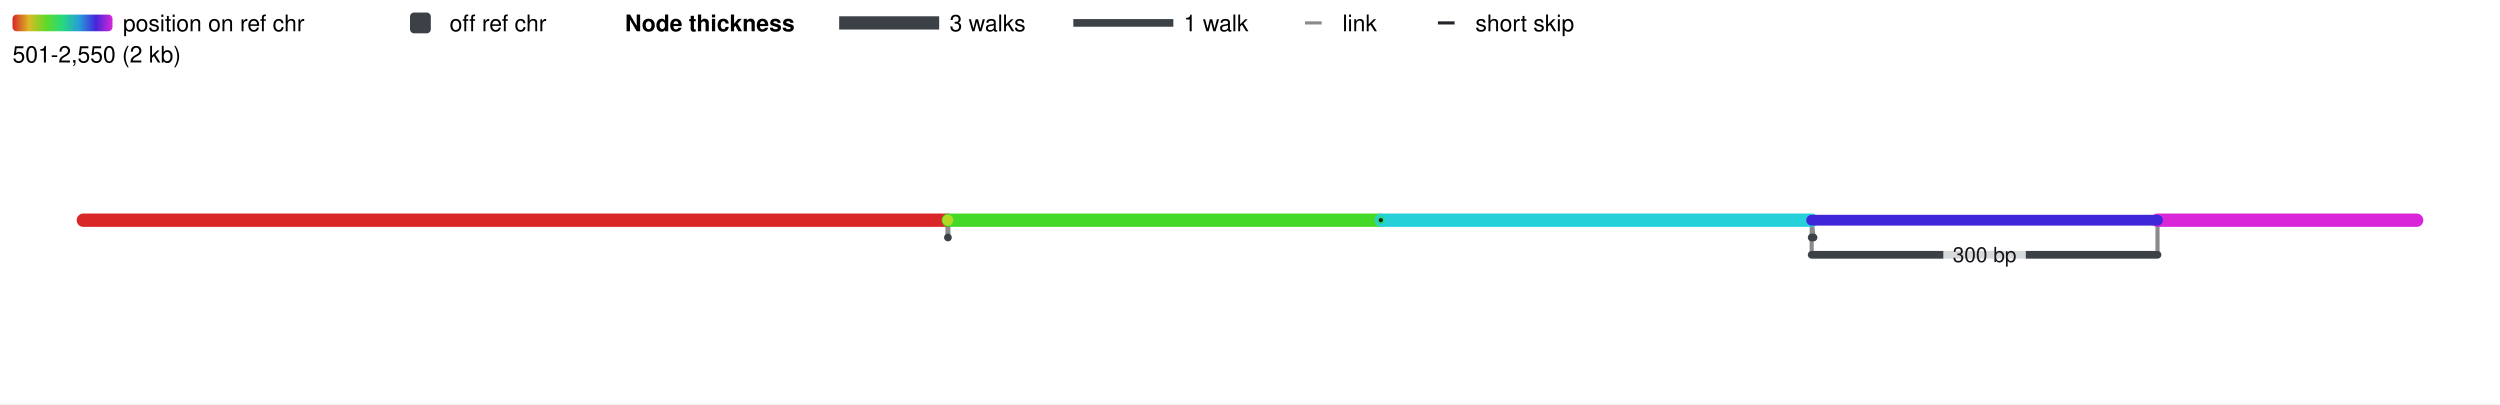
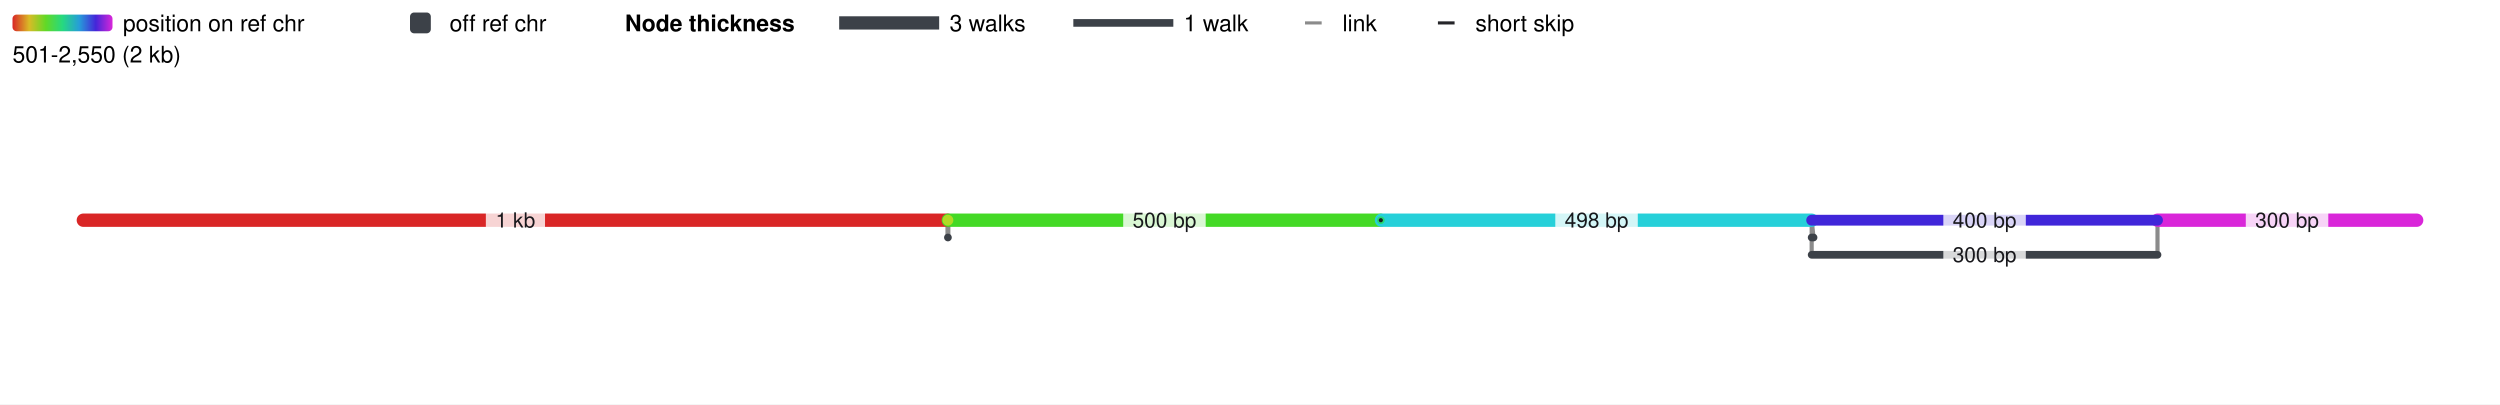
<svg xmlns="http://www.w3.org/2000/svg" width="1200" height="194" viewBox="0 0 1200 194">
  <rect width="1200" height="194" fill="#fff" />
  <g transform="translate(6 2)" font-family="Helvetica, Arial, sans-serif" font-size="11">
    <linearGradient id="key-ramp-0">
      <stop offset="0" stop-color="#d92626" />
      <stop offset="0.167" stop-color="#d9bb26" />
      <stop offset="0.333" stop-color="#62d926" />
      <stop offset="0.5" stop-color="#26d980" />
      <stop offset="0.667" stop-color="#269dd9" />
      <stop offset="0.833" stop-color="#4426d9" />
      <stop offset="1" stop-color="#d926d9" />
    </linearGradient>
    <rect y="5" width="48" height="8" rx="2" fill="url(#key-ramp-0)" />
    <text x="53" y="13">position on ref chr</text>
    <text y="28">501-2,550 (2 kb)</text>
  </g>
  <g transform="translate(192.8 2)" font-family="Helvetica, Arial, sans-serif" font-size="11">
    <rect x="4" y="4" width="10" height="10" rx="2" fill="#3c4148" />
    <text x="23" y="13">off ref chr</text>
  </g>
  <g transform="translate(300 2)" font-family="Helvetica, Arial, sans-serif" font-size="11">
    <text y="13" font-weight="bold">Node thickness</text>
  </g>
  <g transform="translate(402.8 2)" font-family="Helvetica, Arial, sans-serif" font-size="11">
    <rect y="5.816" width="48" height="6.367" fill="#3c4148" />
    <text x="53" y="13">3 walks</text>
  </g>
  <g transform="translate(515.2 2)" font-family="Helvetica, Arial, sans-serif" font-size="11">
    <rect y="7.162" width="48" height="3.676" fill="#3c4148" />
    <text x="53" y="13">1 walk</text>
  </g>
  <g transform="translate(621.4 2)" font-family="Helvetica, Arial, sans-serif" font-size="11">
    <line y1="9" y2="9" x1="5" x2="13" stroke="#777777" stroke-opacity="0.851" stroke-width="1.5" />
    <text x="23" y="13">link</text>
  </g>
  <g transform="translate(685.2 2)" font-family="Helvetica, Arial, sans-serif" font-size="11">
    <line y1="9" y2="9" x1="5" x2="13" stroke="#18181c" stroke-opacity="0.941" stroke-width="1.5" />
    <text x="23" y="13">short skip</text>
  </g>
  <svg y="34" width="1200" height="160">
    <rect x="0" y="0" width="1200" height="160" fill="rgb(255,255,255)" />
    <path d="M454.8 71.7h0M455.2 71.7h0M662.6 71.7h0M663.1 71.7h0M869.6 71.7h0M1035.6 71.7h0M454.8 71.7C454.8 71.7 454.8 80 454.8 80M455.2 80C455.2 80 455.2 71.7 455.2 71.7M869.6 71.7C869.6 71.7 869.6 80 869.6 80M870.5 80C870.5 80 869.6 71.7 869.6 71.7M869.6 71.7C869.6 71.7 869.6 88.3 869.6 88.3M1035.6 88.3C1035.6 88.3 1035.6 71.7 1035.6 71.7" fill="none" stroke="rgb(119,119,119)" stroke-opacity="0.851" stroke-width="2" stroke-linecap="round" stroke-linejoin="round" />
    <path d="M40 71.7L454.8 71.7" fill="none" stroke="rgb(217,38,38)" stroke-width="6.4" stroke-linecap="round" stroke-linejoin="round" />
    <path d="M455.2 71.7L662.6 71.7" fill="none" stroke="rgb(68,217,38)" stroke-width="6.4" stroke-linecap="round" stroke-linejoin="round" />
    <path d="M663.1 71.7L869.6 71.7" fill="none" stroke="rgb(38,208,217)" stroke-width="6.4" stroke-linecap="round" stroke-linejoin="round" />
    <path d="M1035.6 71.7L1160 71.7" fill="none" stroke="rgb(217,38,217)" stroke-width="6.4" stroke-linecap="round" stroke-linejoin="round" />
    <path d="M455 71.7h0" fill="none" stroke="rgb(177,217,38)" stroke-width="5.2" stroke-linecap="round" stroke-linejoin="round" />
    <path d="M869.6 71.7L1035.6 71.7" fill="none" stroke="rgb(64,38,217)" stroke-width="5.2" stroke-linecap="round" stroke-linejoin="round" />
    <path d="M662.8 71.7h0" fill="none" stroke="rgb(38,217,117)" stroke-width="3.7" stroke-linecap="round" stroke-linejoin="round" />
    <path d="M455 80h0M869.6 80L870.5 80M869.6 88.3L1035.6 88.3" fill="none" stroke="rgb(60,65,72)" stroke-width="3.7" stroke-linecap="round" stroke-linejoin="round" />
    <path d="M662.8 71.7h0" fill="none" stroke="rgb(24,24,28)" stroke-opacity="0.941" stroke-width="2" stroke-linecap="round" stroke-linejoin="round" />
    <rect x="932.793" y="81.796" width="39.6" height="13" rx="3" fill="#fff" fill-opacity="0.8" />
    <text x="952.593" y="91.796" font-family="Helvetica, Arial, sans-serif" font-size="10" fill="#18181c" text-anchor="middle">300 bp</text>
+     <rect x="233.207" y="65.204" width="28.4" height="13" rx="3" fill="#fff" fill-opacity="0.8" />
+     <text x="247.407" y="75.204" font-family="Helvetica, Arial, sans-serif" font-size="10" fill="#18181c" text-anchor="middle">1 kb</text>
+     <rect x="539.133" y="65.204" width="39.6" height="13" rx="3" fill="#fff" fill-opacity="0.8" />
+     <text x="558.933" y="75.204" font-family="Helvetica, Arial, sans-serif" font-size="10" fill="#18181c" text-anchor="middle">500 bp</text>
+     <rect x="746.541" y="65.204" width="39.6" height="13" rx="3" fill="#fff" fill-opacity="0.8" />
+     <text x="766.341" y="75.204" font-family="Helvetica, Arial, sans-serif" font-size="10" fill="#18181c" text-anchor="middle">498 bp</text>
+     <rect x="932.793" y="65.204" width="39.6" height="13" rx="3" fill="#fff" fill-opacity="0.8" />
+     <text x="952.593" y="75.204" font-family="Helvetica, Arial, sans-serif" font-size="10" fill="#18181c" text-anchor="middle">400 bp</text>
+     <rect x="1077.978" y="65.204" width="39.6" height="13" rx="3" fill="#fff" fill-opacity="0.8" />
+     <text x="1097.778" y="75.204" font-family="Helvetica, Arial, sans-serif" font-size="10" fill="#18181c" text-anchor="middle">300 bp</text>
  </svg>
</svg>
